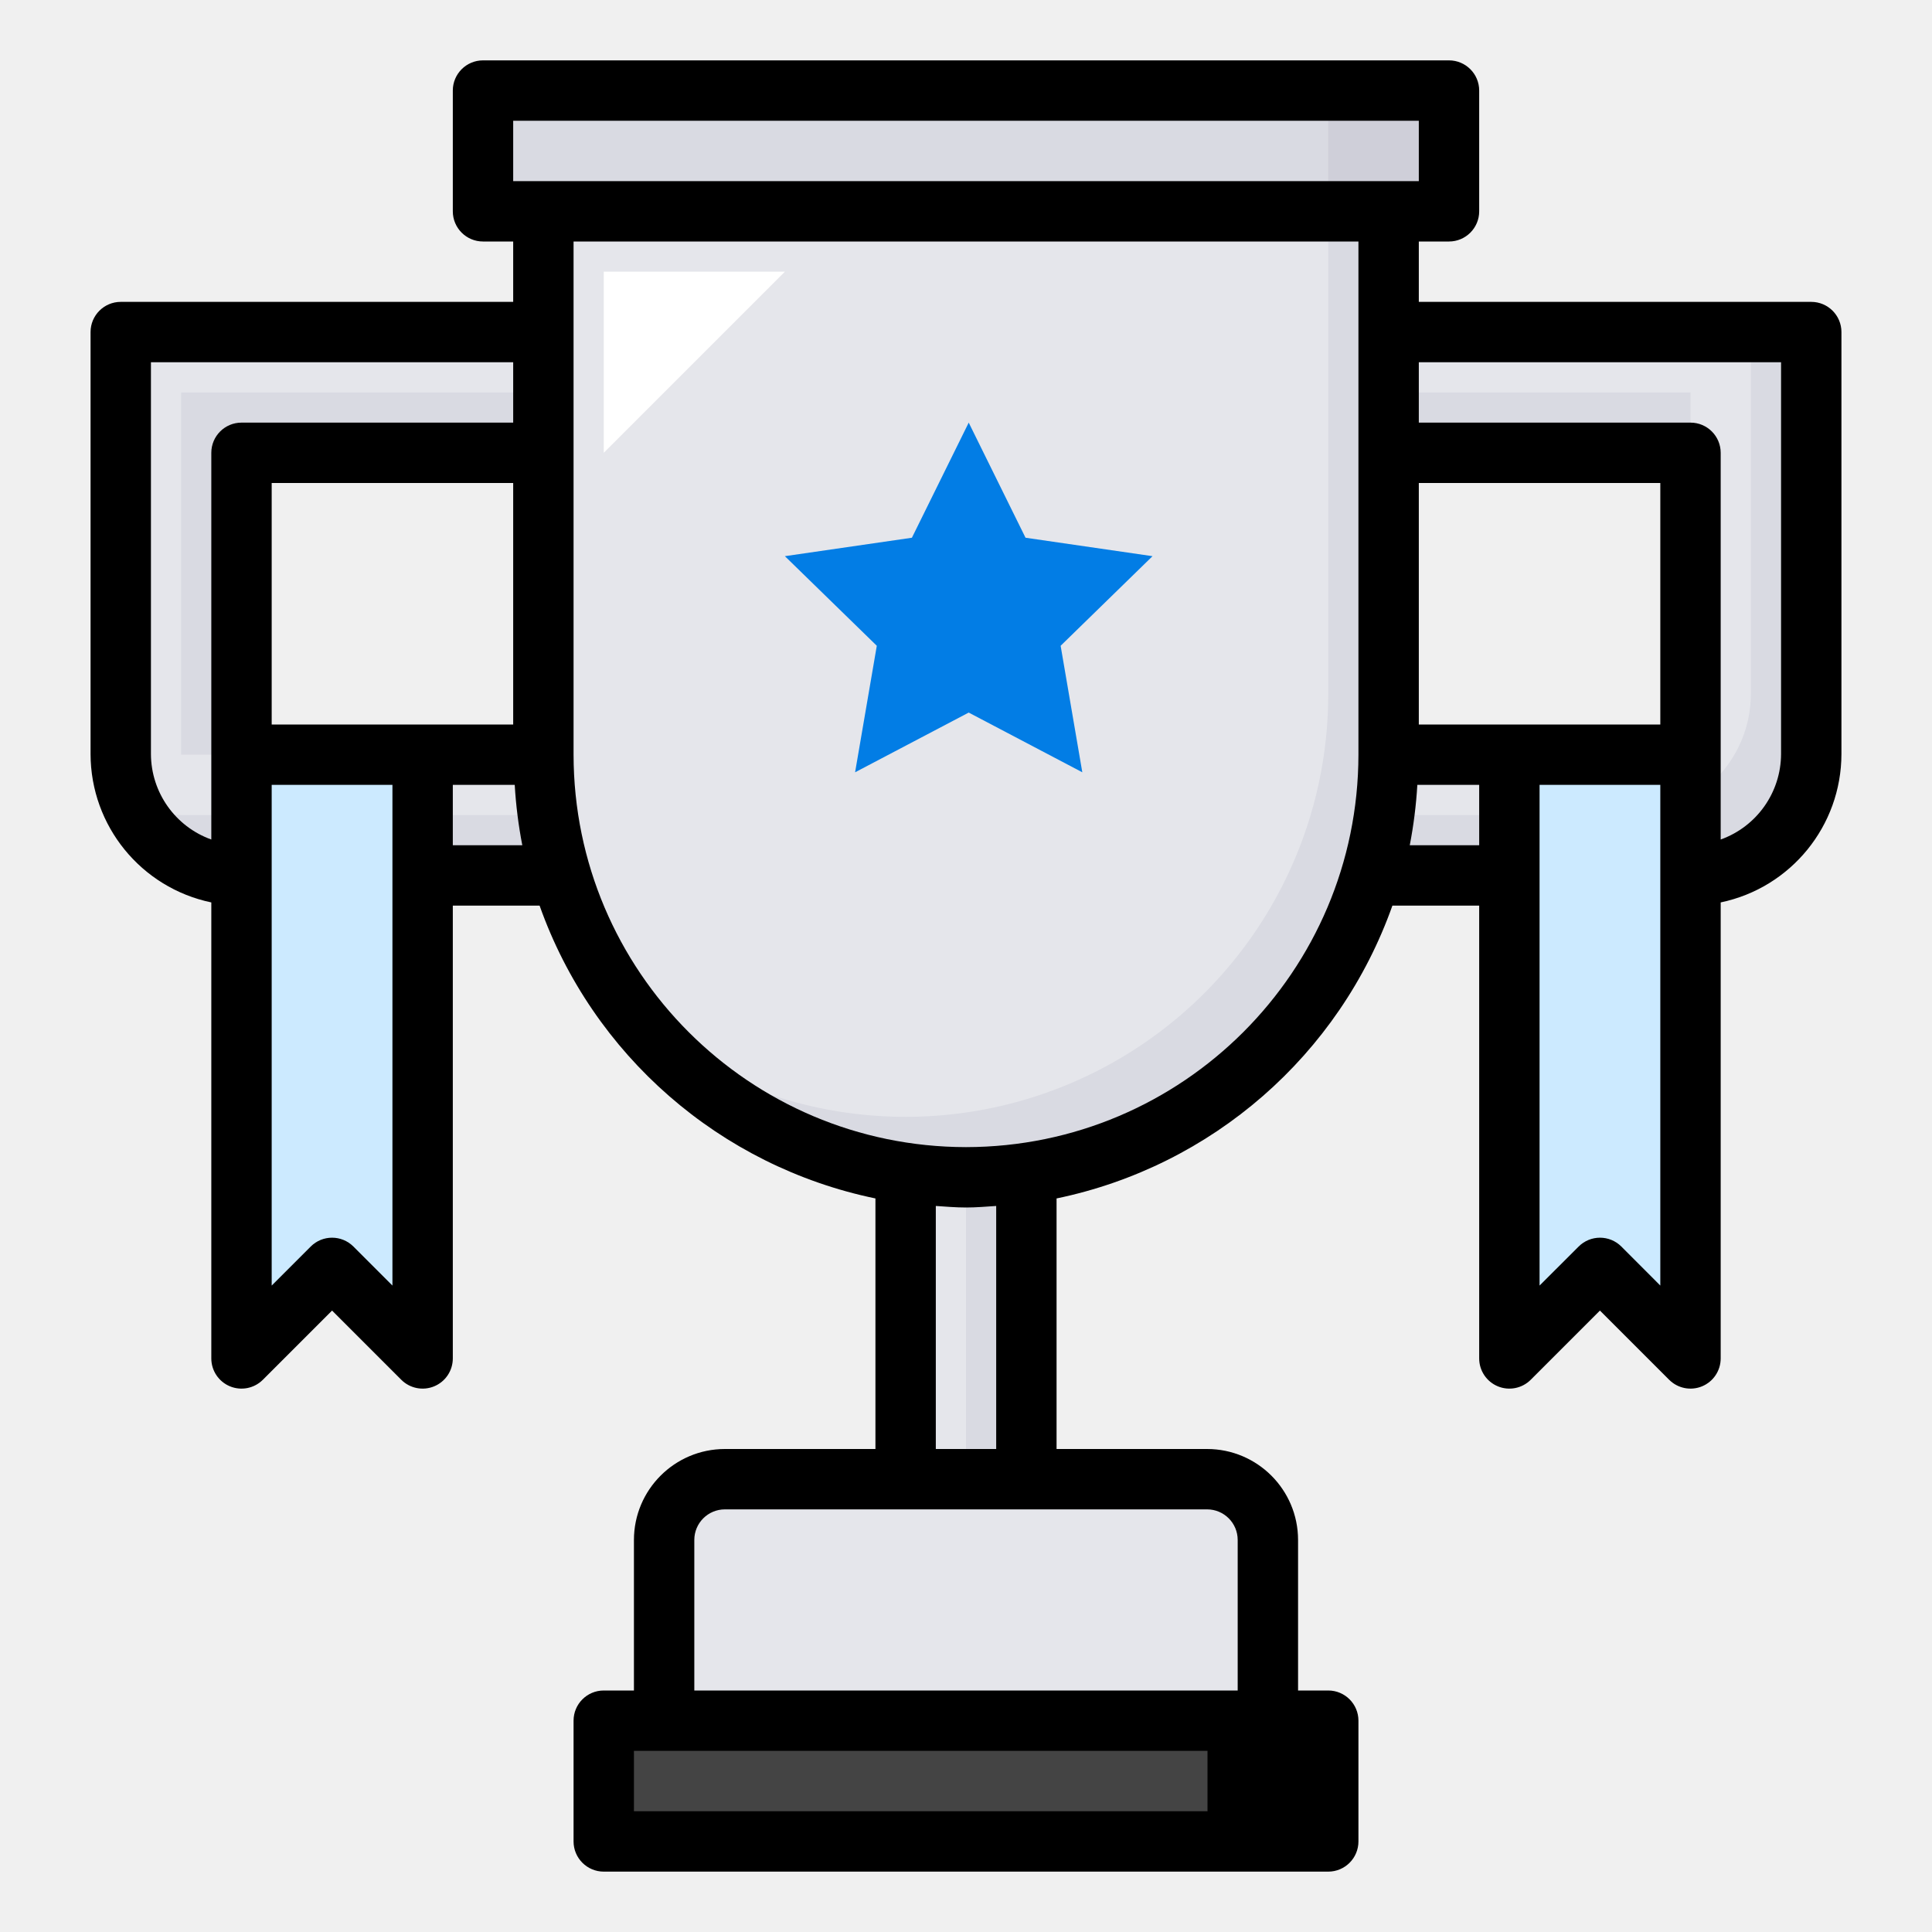
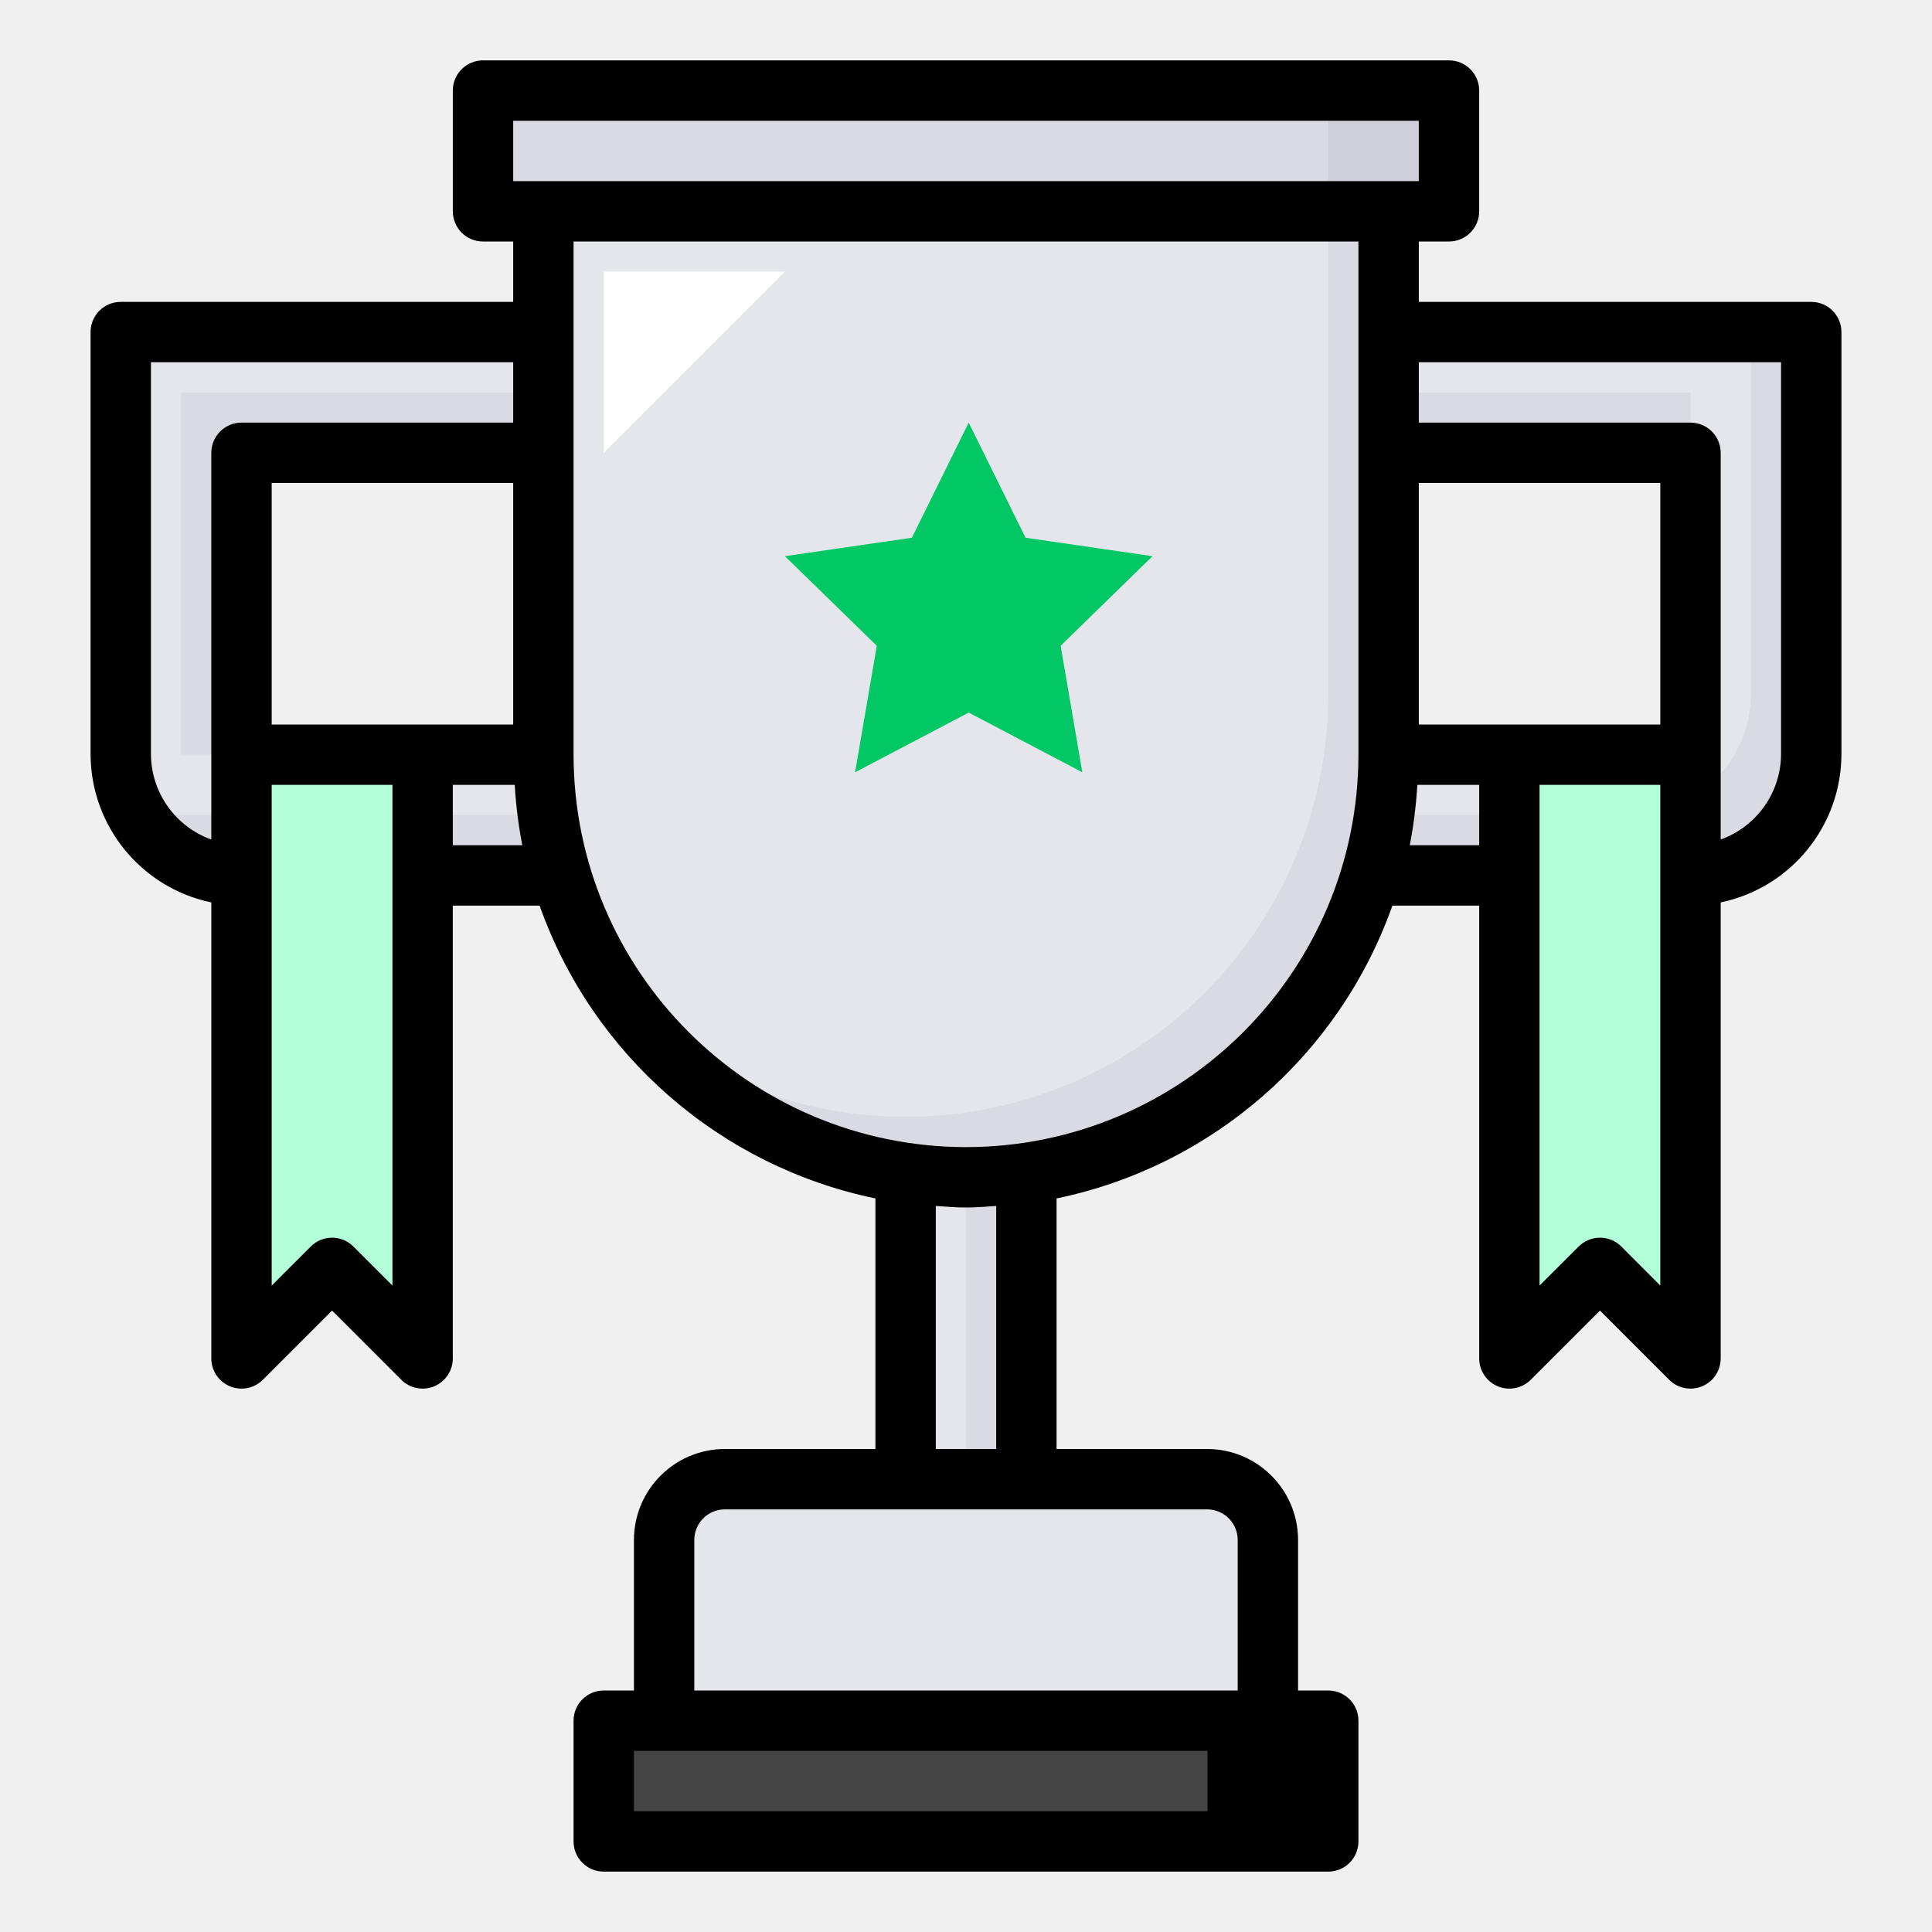
- <svg xmlns="http://www.w3.org/2000/svg" width="800px" height="800px" viewBox="0 0 64 64" id="fill">
+ <svg xmlns="http://www.w3.org/2000/svg" width="800px" height="800px" viewBox="0 0 64 64">
  <path d="M24,49H40a2,2,0,0,1,2,2v6a0,0,0,0,1,0,0H22a0,0,0,0,1,0,0V51A2,2,0,0,1,24,49Z" style="fill:#e5e6eb" />
  <path d="M4,11V24.977A4.023,4.023,0,0,0,8.023,29H55.977A4.023,4.023,0,0,0,60,24.977V11ZM56,25H8V15H56Z" style="fill:#e5e6eb" />
  <polygon points="6 25 8 25 8 15 56 15 56 13 6 13 6 25" style="fill:#d9dae2" />
  <path d="M58,11V22.977A4.023,4.023,0,0,1,53.977,27H6.023a3.989,3.989,0,0,1-1.657-.366A4.016,4.016,0,0,0,8.023,29H55.977A4.023,4.023,0,0,0,60,24.977V11Z" style="fill:#d9dae2" />
  <rect height="13" style="fill:#e5e6eb" width="4" x="30" y="37" />
  <rect height="13" style="fill:#d9dae2" width="2" x="32" y="37" />
  <path d="M18,6H46a0,0,0,0,1,0,0V25A14,14,0,0,1,32,39h0A14,14,0,0,1,18,25V6a0,0,0,0,1,0,0Z" style="fill:#e5e6eb" />
  <path d="M44,6V23A14,14,0,0,1,21.153,33.847,14,14,0,0,0,46,25V6Z" style="fill:#d9dae2" />
-   <polygon points="56 45 53 42 50 45 50 25 56 25 56 45" style="fill:#cceaff" />
-   <polygon points="8 45 11 42 14 45 14 25 8 25 8 45" style="fill:#cceaff" />
+   <polygon points="56 45 53 42 50 45 50 25 56 25 56 45" style="fill:#B3FFD9" />
+   <polygon points="8 45 11 42 14 45 14 25 8 25 8 45" style="fill:#B3FFD9" />
  <rect height="4" style="fill:#d9dae2" width="32" x="16" y="3" />
  <rect height="4" style="fill:#cfcfd9" width="4" x="44" y="3" />
-   <polygon points="32.09 14 33.972 17.813 38.179 18.424 35.135 21.392 35.853 25.583 32.09 23.605 28.326 25.583 29.045 21.392 26 18.424 30.208 17.813 32.09 14" style="fill:#027de5" />
+   <polygon points="20 15 20 9 26 9 20 15" style="fill:#fff" />
+   <polygon points="32.09 14 33.972 17.813 38.179 18.424 35.135 21.392 35.853 25.583 32.09 23.605 28.326 25.583 29.045 21.392 26 18.424 30.208 17.813 32.09 14" style="fill:#01c764" />
  <rect height="4" style="fill:#444" width="24" x="20" y="57" />
  <rect height="4" width="4" x="40" y="57" />
-   <polygon points="20 15 20 9 26 9 20 15" style="fill:#fff" />
  <path d="M60,10H47V8h1a1,1,0,0,0,1-1V3a1,1,0,0,0-1-1H16a1,1,0,0,0-1,1V7a1,1,0,0,0,1,1h1v2H4a1,1,0,0,0-1,1V24.978a5.029,5.029,0,0,0,4,4.916V45a1,1,0,0,0,1.707.707L11,43.414l2.293,2.293A1,1,0,0,0,15,45V30h2.875A15.043,15.043,0,0,0,29,39.7V48H24.012A3.015,3.015,0,0,0,21,51.012V56H20a1,1,0,0,0-1,1v4a1,1,0,0,0,1,1H44a1,1,0,0,0,1-1V57a1,1,0,0,0-1-1H43V51.012A3.015,3.015,0,0,0,39.988,48H35V39.7A15.043,15.043,0,0,0,46.125,30H49V45a1,1,0,0,0,1.707.707L53,43.414l2.293,2.293A1,1,0,0,0,57,45V29.894a5.029,5.029,0,0,0,4-4.916V11A1,1,0,0,0,60,10ZM55,24H47V16h8ZM17,4H47V6H17ZM9,24V16h8v8Zm-4,.978V12H17v2H8a1,1,0,0,0-1,1V27.81A3.019,3.019,0,0,1,5,24.978Zm6.707,16.315a1,1,0,0,0-1.414,0L9,42.586V26h4V42.586ZM15,28V26h2.051a15.117,15.117,0,0,0,.251,2ZM43,60H21V58H43Zm-2-8.988V56H23V51.012A1.013,1.013,0,0,1,24.012,50H39.988A1.013,1.013,0,0,1,41,51.012ZM33,48H31V39.949c.332.022.662.051,1,.051s.668-.029,1-.051ZM32,38A13.015,13.015,0,0,1,19,25V8H45V25A13.015,13.015,0,0,1,32,38ZM46.7,28a15.117,15.117,0,0,0,.251-2H49v2Zm7.009,13.293a1,1,0,0,0-1.414,0L51,42.586V26h4V42.586ZM59,24.978a3.019,3.019,0,0,1-2,2.832V15a1,1,0,0,0-1-1H47V12H59Z" />
</svg>
